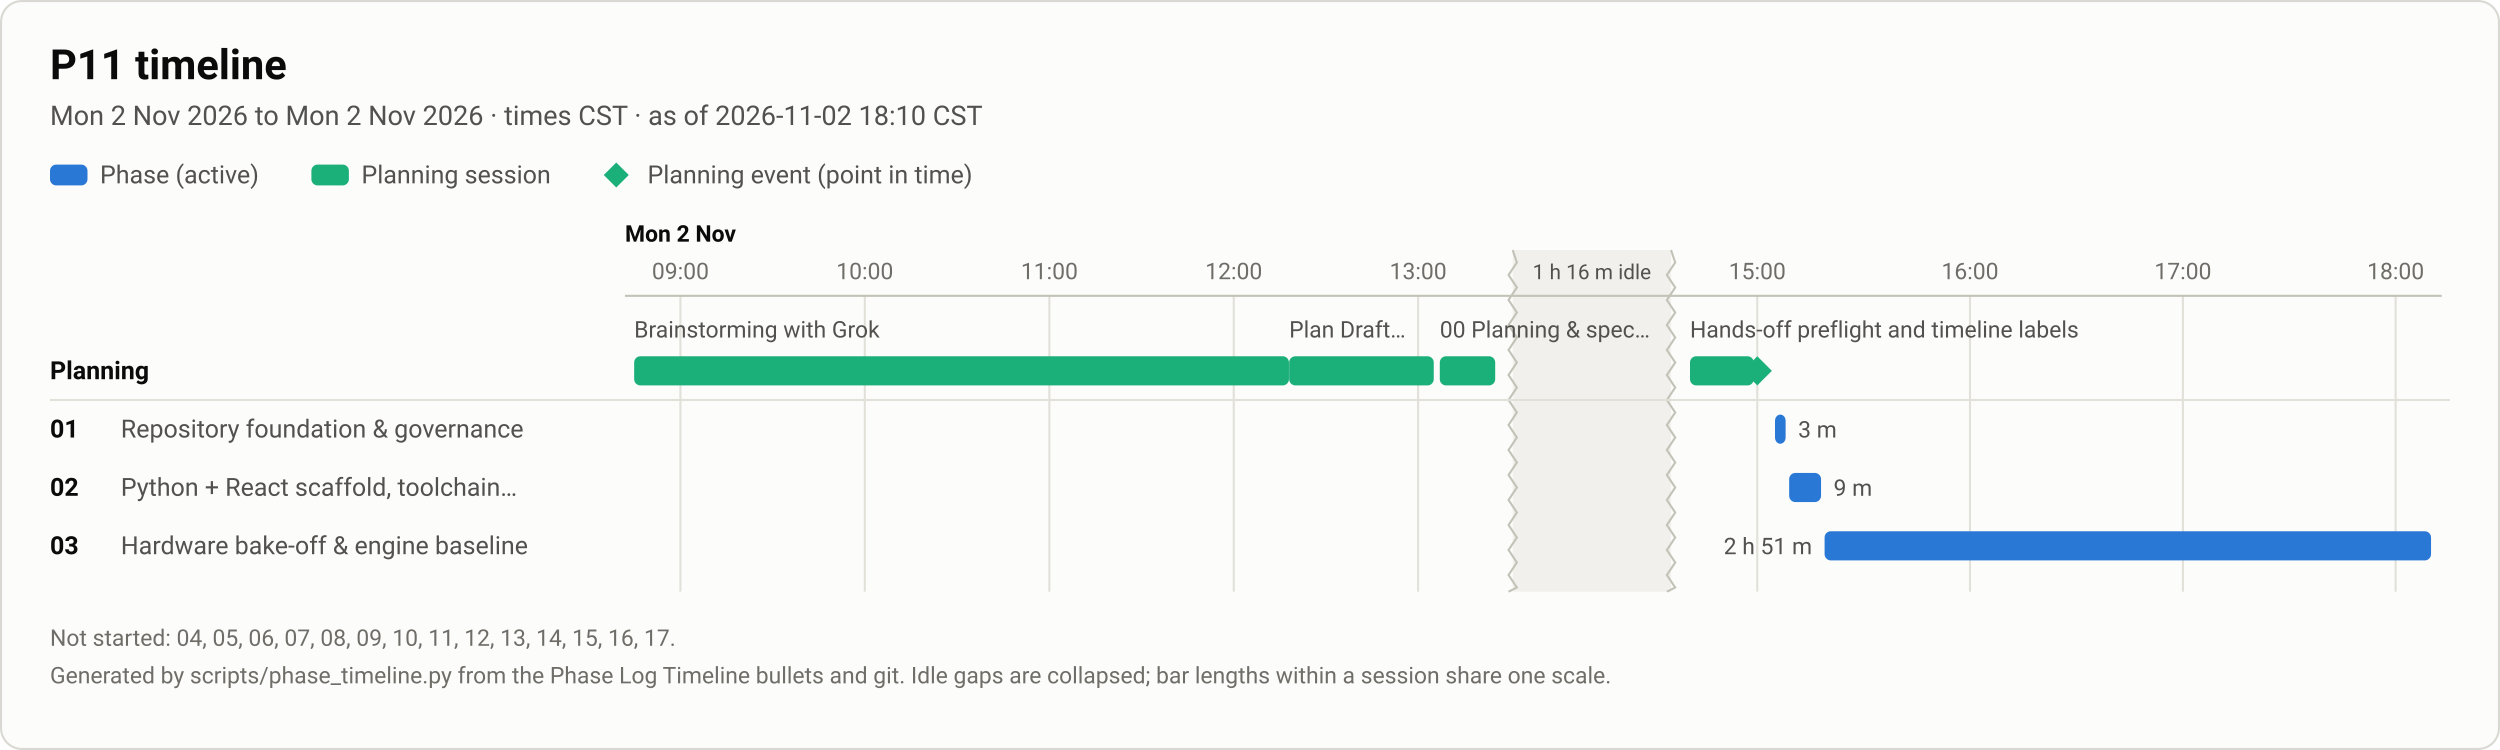
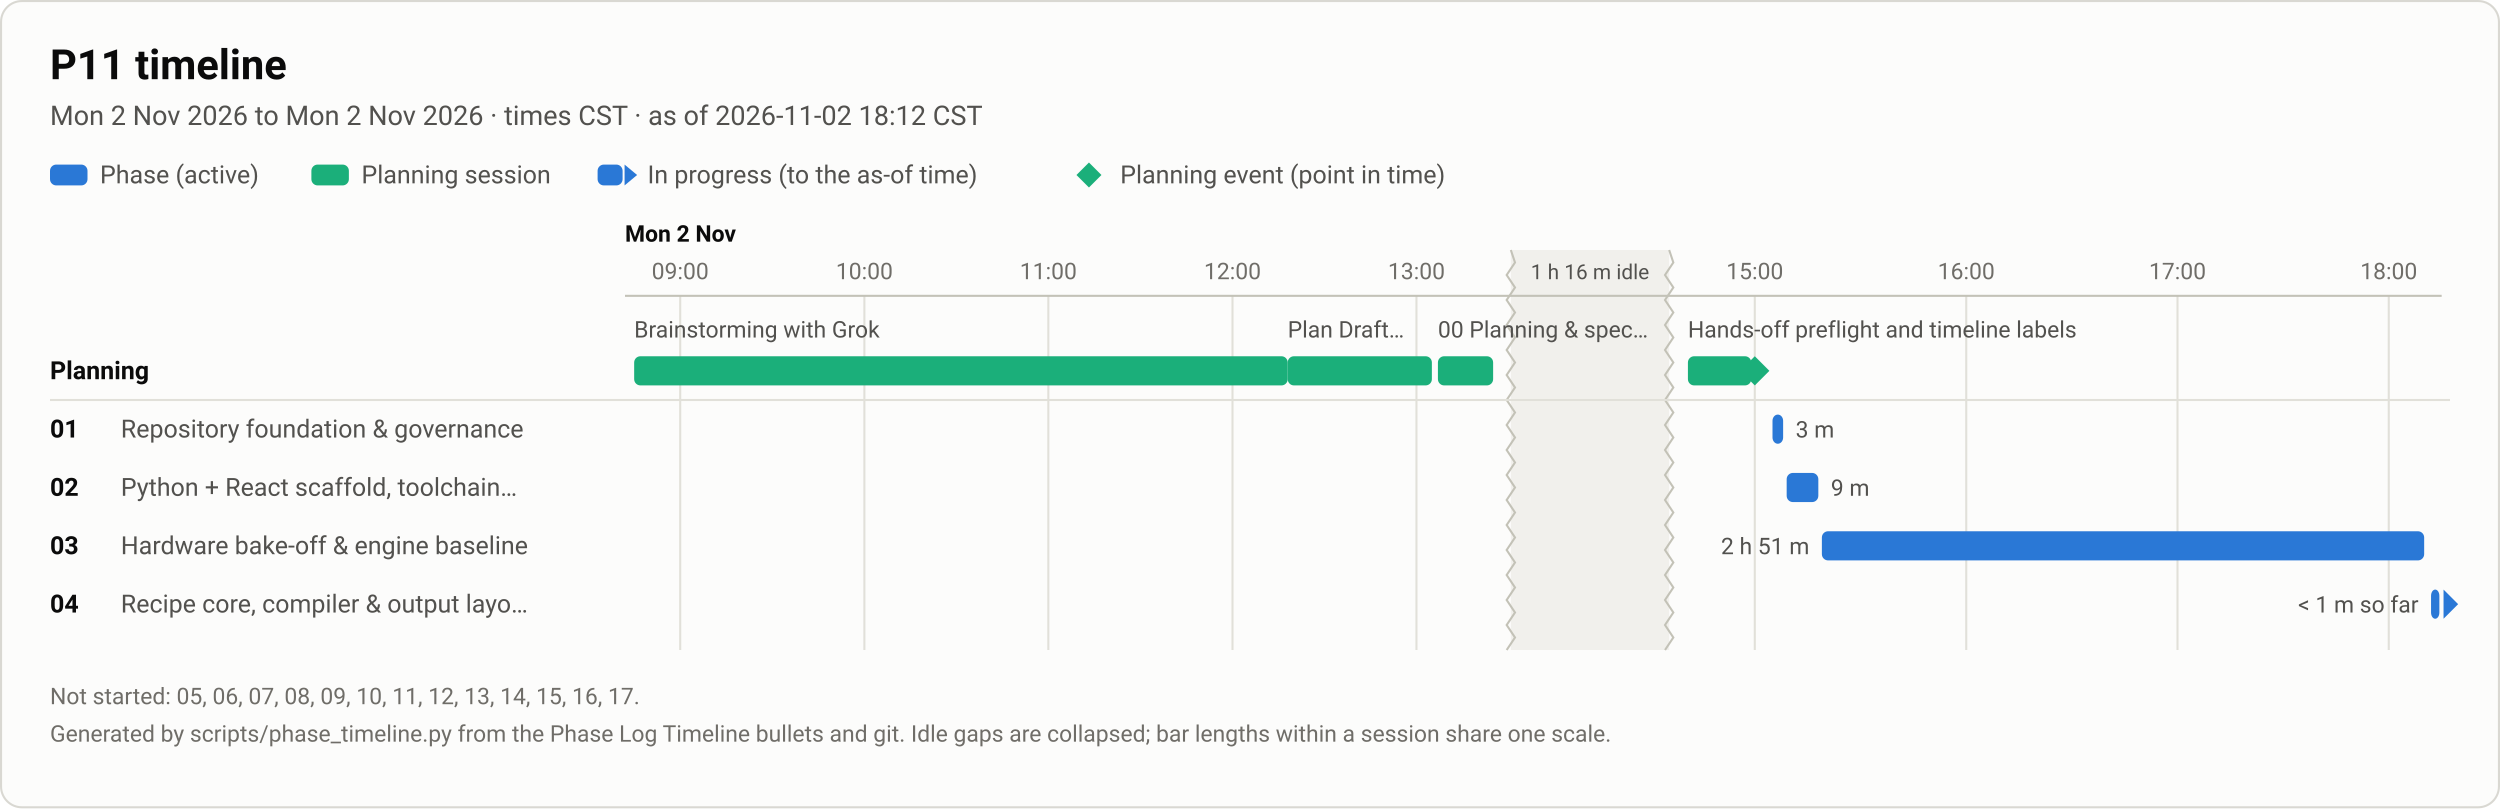
- <svg xmlns="http://www.w3.org/2000/svg" width="1200" height="360" viewBox="0 0 1200 360" role="img" aria-labelledby="tl-title tl-desc" font-family="system-ui, -apple-system, &quot;Segoe UI&quot;, Roboto, sans-serif" data-timeline-format="1">
+ <svg xmlns="http://www.w3.org/2000/svg" width="1200" height="388" viewBox="0 0 1200 388" role="img" aria-labelledby="tl-title tl-desc" font-family="system-ui, -apple-system, &quot;Segoe UI&quot;, Roboto, sans-serif" data-timeline-format="1">
  <style>.card{fill:#fcfcfb;stroke:#d9d8d2}.t1{fill:#0b0b0b}.t2{fill:#52514e}.t3{fill:#6f6d68}.grid{stroke:#e1e0d9}.axis{stroke:#c3c2b7}.brk{fill:#f1f0ec}.brke{stroke:#c3c2b7;fill:none}.ph{fill:#2a78d6}.pl{fill:#1baf7a}.tail{stroke:#2a78d6}.tailpl{stroke:#1baf7a}.hb{fill:#fbe1d6}.hl{stroke:#eb6834}.wo{stroke:#eb6834;fill:none}.ap{stroke:#0b0b0b;fill:none}.sep{stroke:#e1e0d9}text{font-variant-numeric:tabular-nums}@media (prefers-color-scheme: dark){.card{fill:#1a1a19;stroke:#3a3a37}.t1{fill:#f0efec}.t2{fill:#c3c2b7}.t3{fill:#a3a19a}.grid{stroke:#2c2c2a}.axis{stroke:#4a4a46}.brk{fill:#262624}.brke{stroke:#4a4a46;fill:none}.ph{fill:#3987e5}.pl{fill:#199e70}.tail{stroke:#3987e5}.tailpl{stroke:#199e70}.hb{fill:#4a2a1c}.hl{stroke:#d95926}.wo{stroke:#d95926;fill:none}.ap{stroke:#f0efec;fill:none}.sep{stroke:#2c2c2a}}</style>
  <defs>
    <pattern id="tl-hatch" patternUnits="userSpaceOnUse" width="6" height="6" patternTransform="rotate(45)">
      <rect class="hb" width="6" height="6" />
      <line class="hl" x1="1.5" y1="0" x2="1.5" y2="6" stroke-width="2.4" />
    </pattern>
  </defs>
-   <rect class="card" x="0.5" y="0.5" width="1199" height="359" rx="10" />
+   <rect class="card" x="0.5" y="0.5" width="1199" height="387" rx="10" />
  <text class="t1" x="24" y="38" font-size="20" font-weight="600">P11 timeline</text>
-   <text class="t2" x="24" y="60" font-size="13">Mon 2 Nov 2026 to Mon 2 Nov 2026 · times CST · as of 2026-11-02 18:10 CST</text>
+   <text class="t2" x="24" y="60" font-size="13">Mon 2 Nov 2026 to Mon 2 Nov 2026 · times CST · as of 2026-11-02 18:12 CST</text>
  <rect class="ph" x="24.0" y="79" width="18" height="10" rx="3" />
  <text class="t2" x="48" y="88" font-size="12">Phase (active)</text>
  <rect class="pl" x="149.462" y="79" width="18" height="10" rx="3" />
  <text class="t2" x="173.5" y="88" font-size="12">Planning session</text>
-   <path class="pl" d="M295.8 78l6 6l-6 6l-6-6z" />
-   <text class="t2" x="310.8" y="88" font-size="12">Planning event (point in time)</text>
+   <rect class="ph" x="286.848" y="79" width="12" height="10" rx="3" />
+   <path class="ph" d="M299.8 79l6 5l-6 5z" />
+   <text class="t2" x="310.8" y="88" font-size="12">In progress (to the as-of time)</text>
+   <path class="pl" d="M522.7 78l6 6l-6 6l-6-6z" />
+   <text class="t2" x="537.7" y="88" font-size="12">Planning event (point in time)</text>
  <text class="t1" x="300" y="116" font-size="11" font-weight="600">Mon 2 Nov</text>
-   <line class="grid" x1="326.6" x2="326.6" y1="142" y2="284" stroke-width="1" />
-   <text class="t3" x="326.6" y="134" font-size="11" text-anchor="middle">09:00</text>
-   <line class="grid" x1="415.1" x2="415.1" y1="142" y2="284" stroke-width="1" />
-   <text class="t3" x="415.1" y="134" font-size="11" text-anchor="middle">10:00</text>
-   <line class="grid" x1="503.7" x2="503.7" y1="142" y2="284" stroke-width="1" />
-   <text class="t3" x="503.7" y="134" font-size="11" text-anchor="middle">11:00</text>
-   <line class="grid" x1="592.2" x2="592.2" y1="142" y2="284" stroke-width="1" />
-   <text class="t3" x="592.2" y="134" font-size="11" text-anchor="middle">12:00</text>
-   <line class="grid" x1="680.7" x2="680.7" y1="142" y2="284" stroke-width="1" />
-   <text class="t3" x="680.7" y="134" font-size="11" text-anchor="middle">13:00</text>
-   <rect class="brk" x="726.1" y="120" width="76" height="164" />
-   <path class="brke" stroke-width="1" d="M726.1 120L728.1 126L724.1 132L728.1 138L724.1 144L728.1 150L724.1 156L728.1 162L724.1 168L728.1 174L724.1 180L728.1 186L724.1 192L728.1 198L724.1 204L728.1 210L724.1 216L728.1 222L724.1 228L728.1 234L724.1 240L728.1 246L724.1 252L728.1 258L724.1 264L728.1 270L724.1 276L728.1 282L724.1 284" />
-   <path class="brke" stroke-width="1" d="M802.1 120L804.1 126L800.1 132L804.1 138L800.1 144L804.1 150L800.1 156L804.1 162L800.1 168L804.1 174L800.1 180L804.1 186L800.1 192L804.1 198L800.1 204L804.1 210L800.1 216L804.1 222L800.1 228L804.1 234L800.1 240L804.1 246L800.1 252L804.1 258L800.1 264L804.1 270L800.1 276L804.1 282L800.1 284" />
-   <text class="t2" x="764.1" y="134" font-size="10" text-anchor="middle">1 h 16 m idle</text>
-   <line class="grid" x1="843.5" x2="843.5" y1="142" y2="284" stroke-width="1" />
-   <text class="t3" x="843.5" y="134" font-size="11" text-anchor="middle">15:00</text>
-   <line class="grid" x1="945.6" x2="945.6" y1="142" y2="284" stroke-width="1" />
-   <text class="t3" x="945.6" y="134" font-size="11" text-anchor="middle">16:00</text>
-   <line class="grid" x1="1047.8" x2="1047.8" y1="142" y2="284" stroke-width="1" />
-   <text class="t3" x="1047.8" y="134" font-size="11" text-anchor="middle">17:00</text>
-   <line class="grid" x1="1149.9" x2="1149.9" y1="142" y2="284" stroke-width="1" />
-   <text class="t3" x="1149.9" y="134" font-size="11" text-anchor="middle">18:00</text>
+   <line class="grid" x1="326.5" x2="326.5" y1="142" y2="312" stroke-width="1" />
+   <text class="t3" x="326.5" y="134" font-size="11" text-anchor="middle">09:00</text>
+   <line class="grid" x1="414.9" x2="414.9" y1="142" y2="312" stroke-width="1" />
+   <text class="t3" x="414.9" y="134" font-size="11" text-anchor="middle">10:00</text>
+   <line class="grid" x1="503.2" x2="503.2" y1="142" y2="312" stroke-width="1" />
+   <text class="t3" x="503.2" y="134" font-size="11" text-anchor="middle">11:00</text>
+   <line class="grid" x1="591.6" x2="591.6" y1="142" y2="312" stroke-width="1" />
+   <text class="t3" x="591.6" y="134" font-size="11" text-anchor="middle">12:00</text>
+   <line class="grid" x1="679.9" x2="679.9" y1="142" y2="312" stroke-width="1" />
+   <text class="t3" x="679.9" y="134" font-size="11" text-anchor="middle">13:00</text>
+   <rect class="brk" x="725.2" y="120" width="76" height="192" />
+   <path class="brke" stroke-width="1" d="M725.2 120L727.2 126L723.2 132L727.2 138L723.2 144L727.2 150L723.2 156L727.2 162L723.2 168L727.2 174L723.2 180L727.2 186L723.2 192L727.2 198L723.2 204L727.2 210L723.2 216L727.2 222L723.2 228L727.2 234L723.2 240L727.2 246L723.2 252L727.2 258L723.2 264L727.2 270L723.2 276L727.2 282L723.2 288L727.2 294L723.2 300L727.2 306L723.2 312" />
+   <path class="brke" stroke-width="1" d="M801.2 120L803.2 126L799.2 132L803.2 138L799.2 144L803.2 150L799.2 156L803.2 162L799.2 168L803.2 174L799.2 180L803.2 186L799.2 192L803.2 198L799.2 204L803.2 210L799.2 216L803.2 222L799.2 228L803.2 234L799.2 240L803.2 246L799.2 252L803.2 258L799.2 264L803.2 270L799.2 276L803.2 282L799.2 288L803.2 294L799.2 300L803.2 306L799.2 312" />
+   <text class="t2" x="763.2" y="134" font-size="10" text-anchor="middle">1 h 16 m idle</text>
+   <line class="grid" x1="842.3" x2="842.3" y1="142" y2="312" stroke-width="1" />
+   <text class="t3" x="842.3" y="134" font-size="11" text-anchor="middle">15:00</text>
+   <line class="grid" x1="943.8" x2="943.8" y1="142" y2="312" stroke-width="1" />
+   <text class="t3" x="943.8" y="134" font-size="11" text-anchor="middle">16:00</text>
+   <line class="grid" x1="1045.2" x2="1045.2" y1="142" y2="312" stroke-width="1" />
+   <text class="t3" x="1045.2" y="134" font-size="11" text-anchor="middle">17:00</text>
+   <line class="grid" x1="1146.6" x2="1146.6" y1="142" y2="312" stroke-width="1" />
+   <text class="t3" x="1146.6" y="134" font-size="11" text-anchor="middle">18:00</text>
  <line class="axis" x1="300" x2="1172" y1="142" y2="142" stroke-width="1" />
  <text class="t1" x="24" y="182" font-size="12" font-weight="600">Planning</text>
  <g id="tl-plan1">
-     <rect class="pl" x="304.4" y="171" width="314.3" height="14" rx="3" />
+     <rect class="pl" x="304.4" y="171" width="313.7" height="14" rx="3" />
  </g>
  <text class="t2" x="304.4" y="162" font-size="11">Brainstorming with Grok</text>
  <g id="tl-plan2">
-     <rect class="pl" x="618.8" y="171" width="69.4" height="14" rx="3" />
+     <rect class="pl" x="618.1" y="171" width="69.2" height="14" rx="3" />
  </g>
-   <text class="t2" x="618.8" y="162" font-size="11">Plan Draft…</text>
+   <text class="t2" x="618.1" y="162" font-size="11">Plan Draft…</text>
  <g id="tl-p00">
-     <rect class="pl" x="691.1" y="171" width="26.6" height="14" rx="3" />
+     <rect class="pl" x="690.2" y="171" width="26.5" height="14" rx="3" />
  </g>
-   <text class="t2" x="691.1" y="162" font-size="11">00 Planning &amp; spec…</text>
+   <text class="t2" x="690.2" y="162" font-size="11">00 Planning &amp; spec…</text>
  <g id="tl-plan3">
-     <rect class="pl" x="811.2" y="171" width="30.6" height="14" rx="3" />
+     <rect class="pl" x="810.2" y="171" width="30.4" height="14" rx="3" />
  </g>
-   <text class="t2" x="811.2" y="162" font-size="11">Hands-off preflight and timeline labels</text>
+   <text class="t2" x="810.2" y="162" font-size="11">Hands-off preflight and timeline labels</text>
  <g id="tl-pf-13ee0d5">
-     <path class="pl" d="M843.5 171l7 7l-7 7l-7-7z" />
+     <path class="pl" d="M842.3 171l7 7l-7 7l-7-7z" />
  </g>
  <line class="sep" x1="24" x2="1176" y1="192" y2="192" stroke-width="1" />
  <text class="t1" x="24" y="210" font-size="12" font-weight="600">01</text>
  <text class="t2" x="58" y="210" font-size="12">Repository foundation &amp; governance</text>
  <g id="tl-p01">
-     <rect class="ph" x="852" y="199" width="5.1" height="14" rx="3" />
+     <rect class="ph" x="850.8" y="199" width="5.1" height="14" rx="3" />
  </g>
-   <text class="t2" x="863.1" y="210" font-size="11">3 m</text>
+   <text class="t2" x="861.9" y="210" font-size="11">3 m</text>
  <text class="t1" x="24" y="238" font-size="12" font-weight="600">02</text>
  <text class="t2" x="58" y="238" font-size="12">Python + React scaffold, toolchain…</text>
  <g id="tl-p02">
-     <rect class="ph" x="858.8" y="227" width="15.3" height="14" rx="3" />
+     <rect class="ph" x="857.6" y="227" width="15.2" height="14" rx="3" />
  </g>
-   <text class="t2" x="880.1" y="238" font-size="11">9 m</text>
+   <text class="t2" x="878.8" y="238" font-size="11">9 m</text>
  <text class="t1" x="24" y="266" font-size="12" font-weight="600">03</text>
  <text class="t2" x="58" y="266" font-size="12">Hardware bake-off &amp; engine baseline</text>
  <g id="tl-p03">
-     <rect class="ph" x="875.8" y="255" width="291.1" height="14" rx="3" />
+     <rect class="ph" x="874.5" y="255" width="289.1" height="14" rx="3" />
  </g>
-   <text class="t2" x="869.8" y="266" font-size="11" text-anchor="end">2 h 51 m</text>
-   <text class="t3" x="24" y="310" font-size="11">Not started: 04, 05, 06, 07, 08, 09, 10, 11, 12, 13, 14, 15, 16, 17.</text>
-   <text class="t3" x="24" y="328" font-size="11">Generated by scripts/phase_timeline.py from the Phase Log Timeline bullets and git. Idle gaps are collapsed; bar lengths within a session share one scale.</text>
+   <text class="t2" x="868.5" y="266" font-size="11" text-anchor="end">2 h 51 m</text>
+   <text class="t1" x="24" y="294" font-size="12" font-weight="600">04</text>
+   <text class="t2" x="58" y="294" font-size="12">Recipe core, compiler &amp; output layo…</text>
+   <g id="tl-p04">
+     <rect class="ph" x="1166.9" y="283" width="4" height="14" rx="3" />
+     <path class="ph" d="M1172.9 283l7 7l-7 7z" />
+   </g>
+   <text class="t2" x="1160.9" y="294" font-size="11" text-anchor="end">&lt; 1 m so far</text>
+   <text class="t3" x="24" y="338" font-size="11">Not started: 05, 06, 07, 08, 09, 10, 11, 12, 13, 14, 15, 16, 17.</text>
+   <text class="t3" x="24" y="356" font-size="11">Generated by scripts/phase_timeline.py from the Phase Log Timeline bullets and git. Idle gaps are collapsed; bar lengths within a session share one scale.</text>
</svg>
